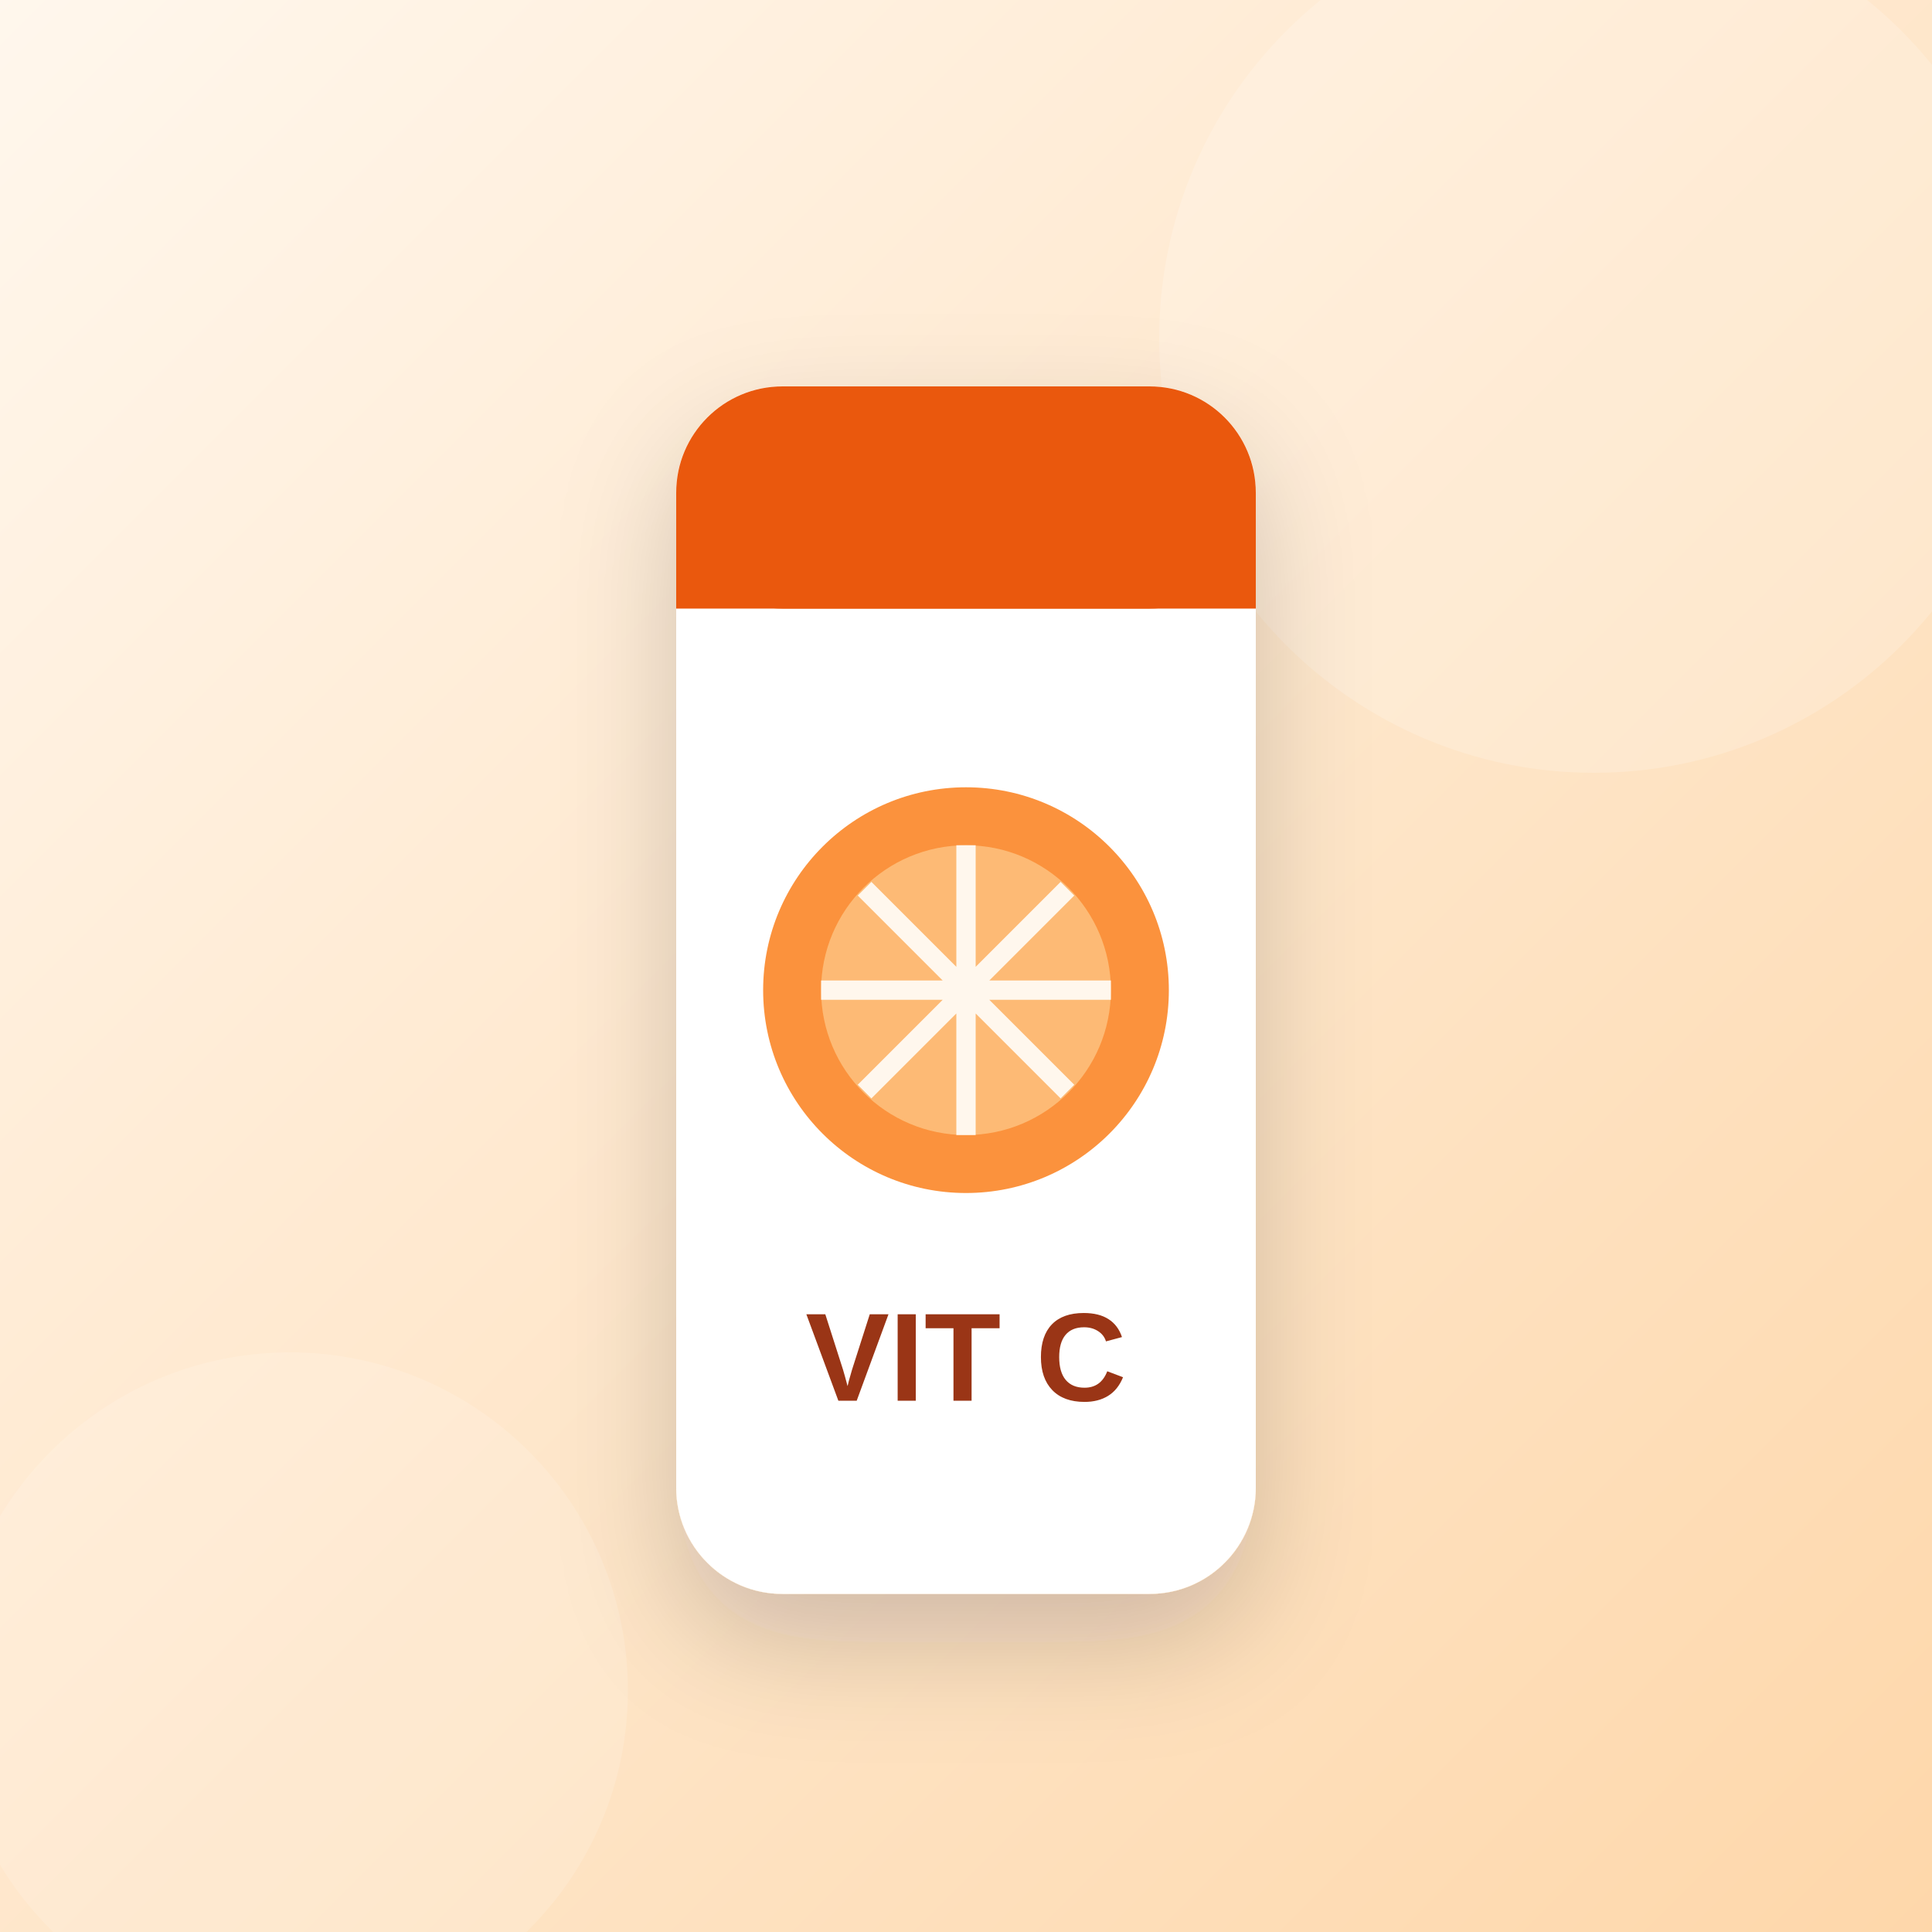
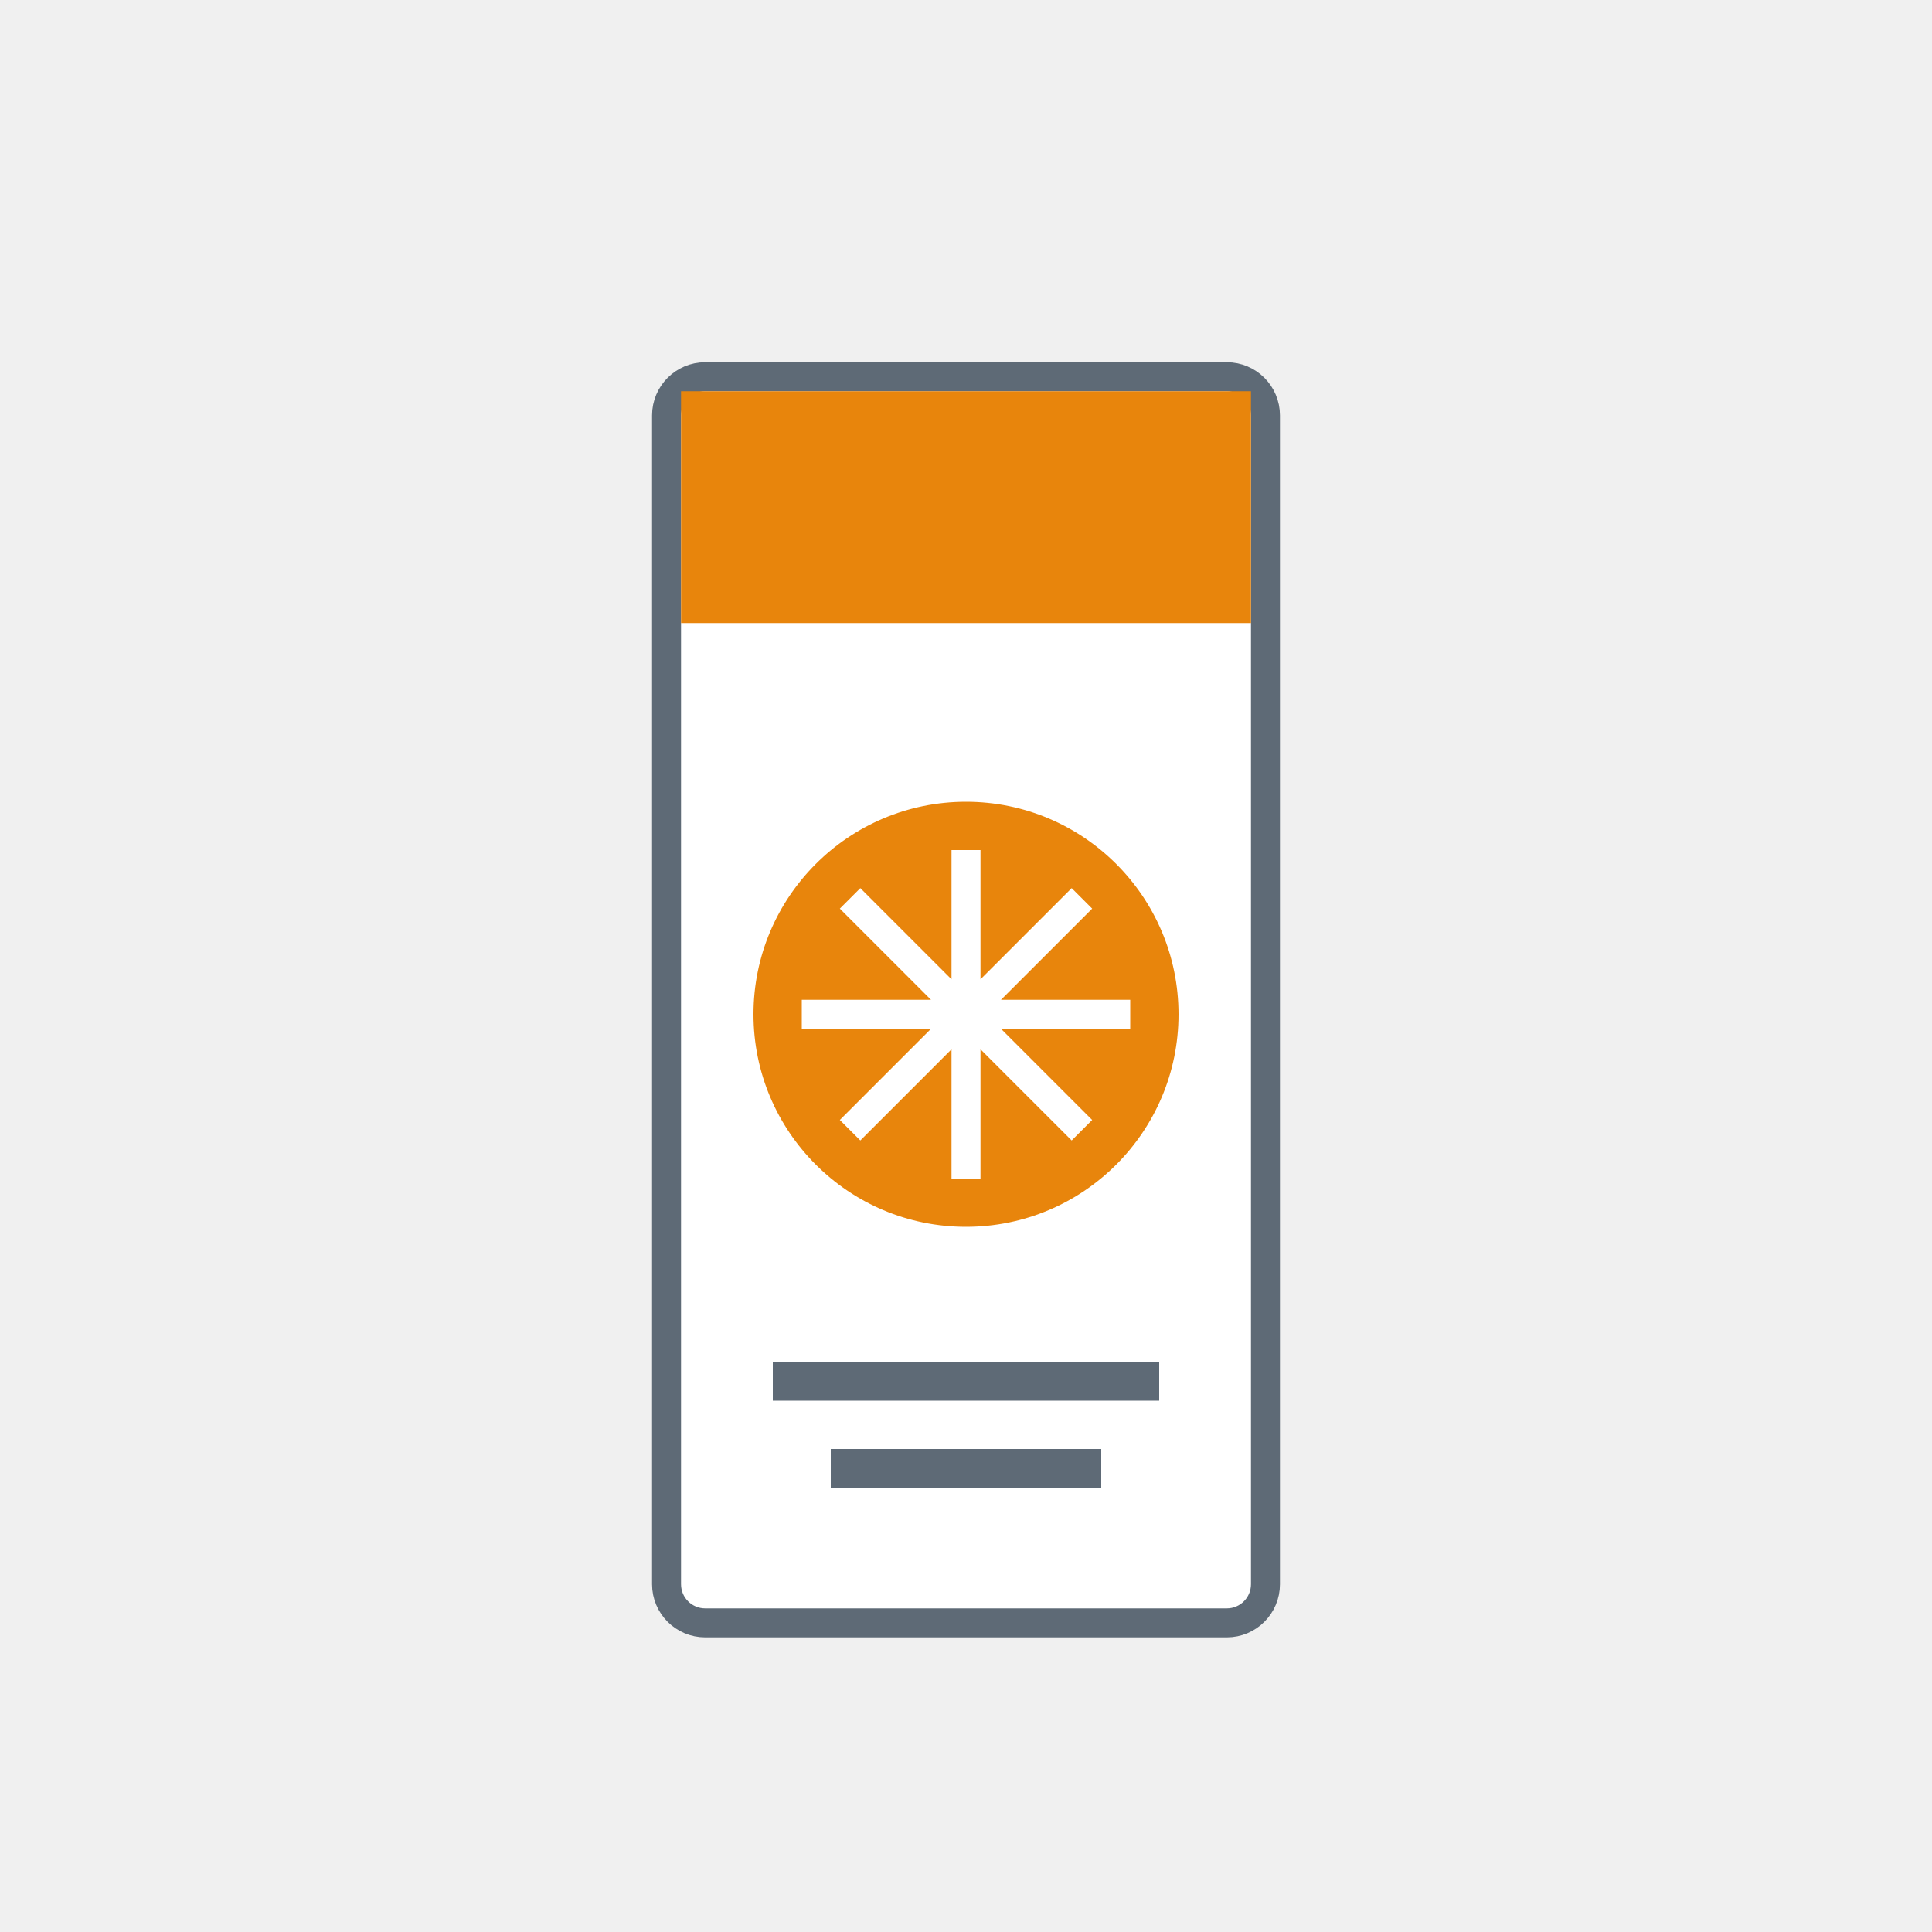
<svg xmlns="http://www.w3.org/2000/svg" viewBox="0 0 400 400">
-   <defs>
-     <linearGradient id="g" x1="0" y1="0" x2="1" y2="1">
-       <stop offset="0" stop-color="#fff7ed" />
-       <stop offset="1" stop-color="#fed7aa" />
-     </linearGradient>
-     <filter id="s" x="-20%" y="-20%" width="140%" height="140%">
-       <feDropShadow dx="0" dy="10" stdDeviation="12" flood-color="#0f172a" flood-opacity="0.18" />
-     </filter>
-   </defs>
-   <rect width="400" height="400" fill="url(#g)" />
-   <circle cx="330" cy="70" r="90" fill="#fff" opacity="0.18" />
-   <circle cx="60" cy="350" r="70" fill="#fff" opacity="0.14" />
-   <g filter="url(#s)">
-     <rect x="140" y="80" width="120" height="250" rx="22" fill="#fff" />
-     <rect x="140" y="80" width="120" height="46" rx="22" fill="#ea580c" />
-     <rect x="140" y="104" width="120" height="22" fill="#ea580c" />
-     <circle cx="200" cy="205" r="42" fill="#fb923c" />
-     <circle cx="200" cy="205" r="30" fill="#fdba74" />
-     <path d="M200 175v60M170 205h60M179 184l42 42M221 184l-42 42" stroke="#fff7ed" stroke-width="4" />
-     <text x="200" y="290" font-family="Arial" font-size="26" font-weight="800" fill="#9a3412" text-anchor="middle">VIT C</text>
-   </g>
+   <rect x="138" y="78" width="124" height="258" rx="8" fill="#ffffff" stroke="#5e6a76" stroke-width="6" />
+   <rect x="141" y="81" width="118" height="48" fill="#e8850c" />
+   <circle cx="200" cy="210" r="44" fill="#e8850c" />
+   <path d="M200 176v68M166 210h68M176 186l48 48M224 186l-48 48" stroke="#ffffff" stroke-width="6" />
+   <rect x="160" y="282" width="80" height="8" fill="#5e6a76" />
+   <rect x="172" y="300" width="56" height="8" fill="#5e6a76" />
</svg>
